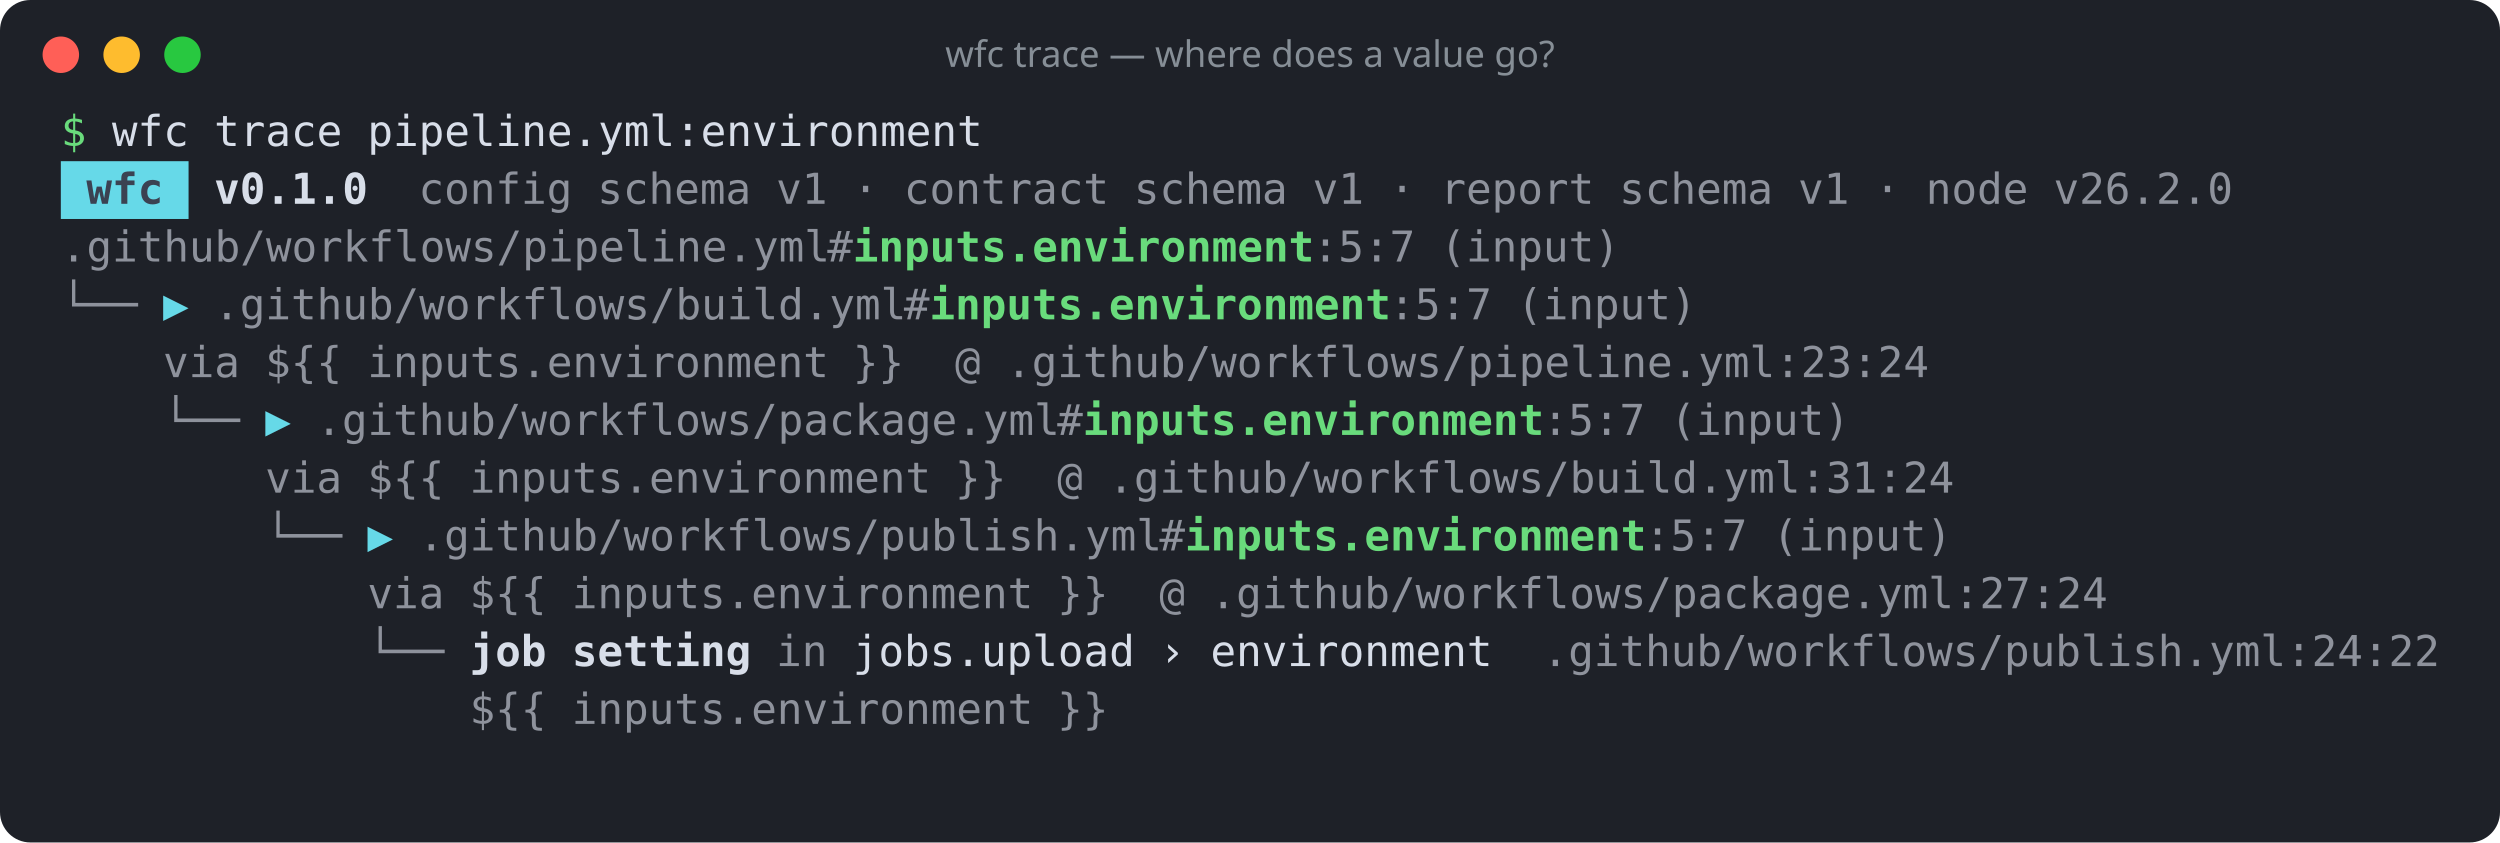
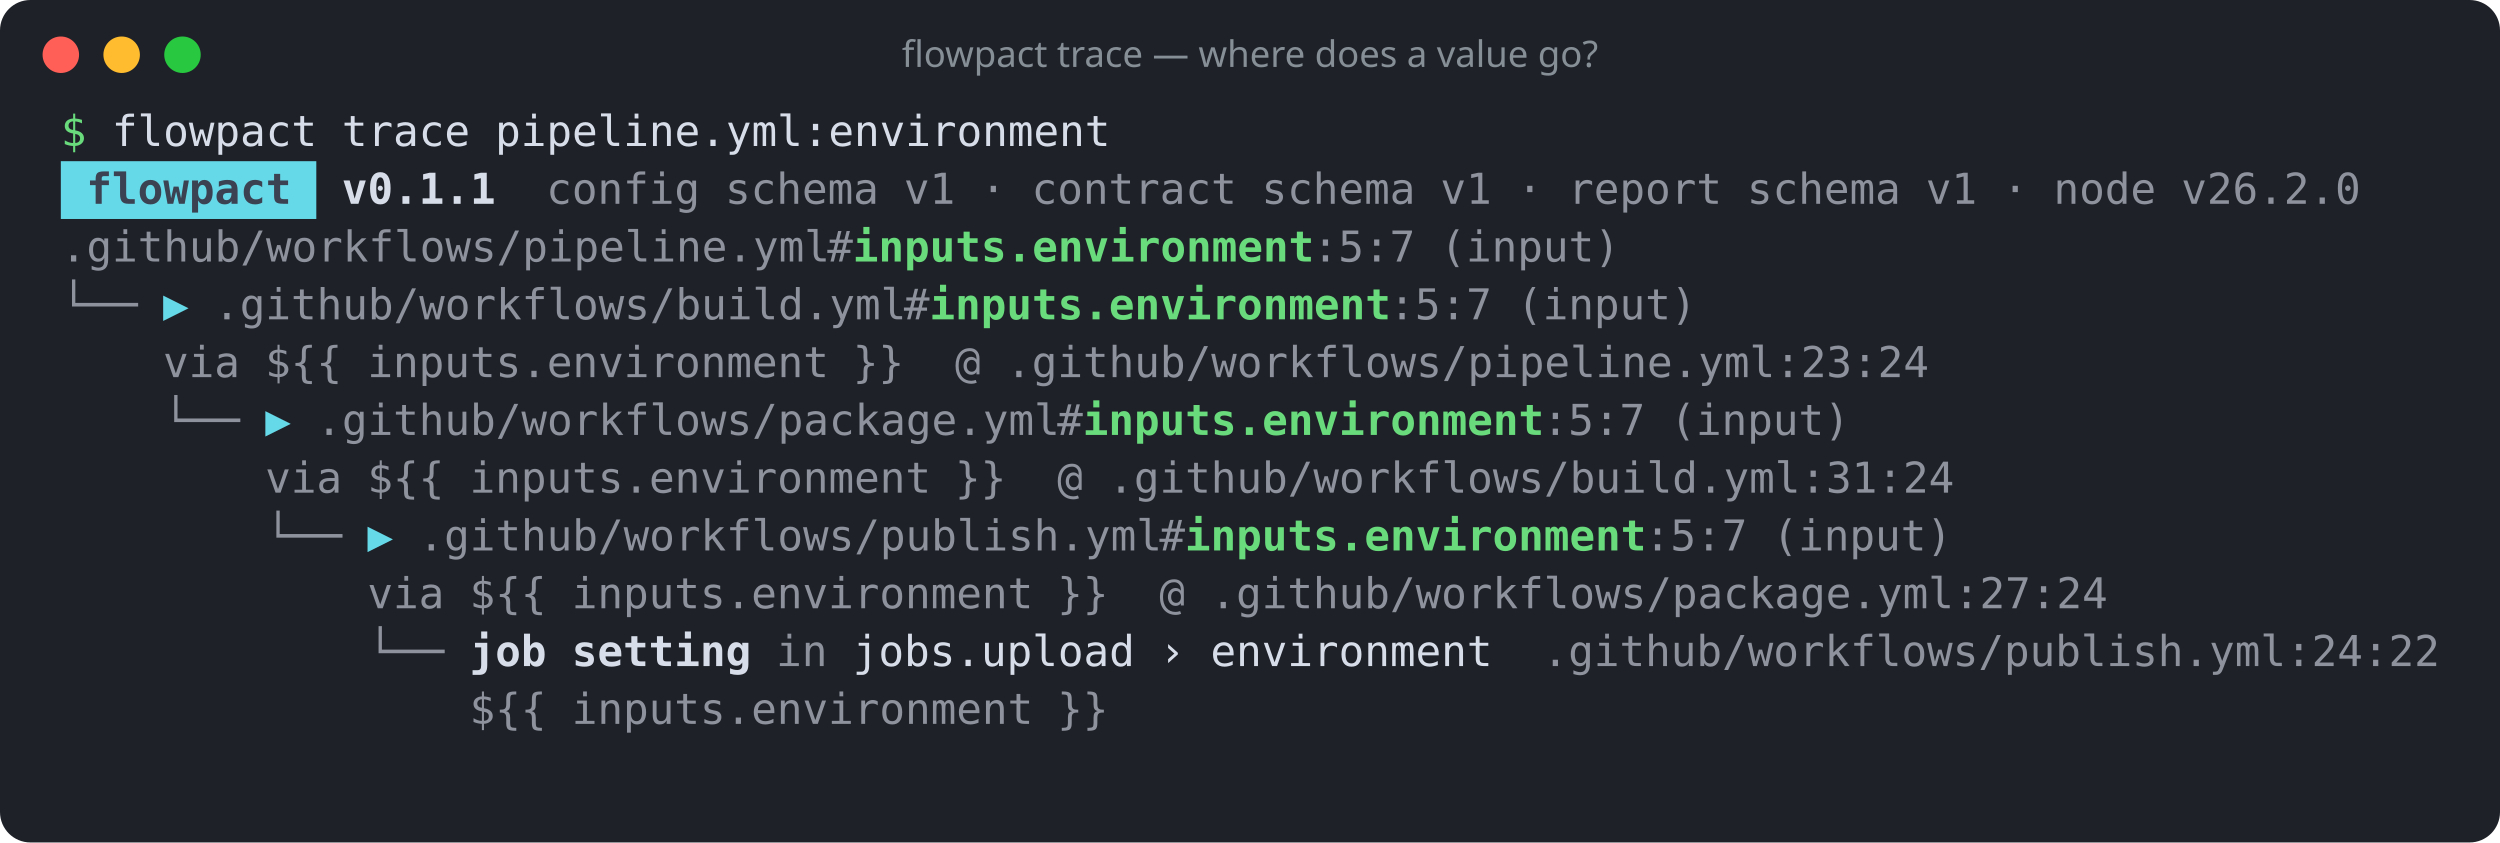
- <svg xmlns="http://www.w3.org/2000/svg" width="822" height="277" viewBox="0 0 822 277" role="img" aria-label="wfc trace — where does a value go?">
+ <svg xmlns="http://www.w3.org/2000/svg" width="822" height="277" viewBox="0 0 822 277" role="img" aria-label="flowpact trace — where does a value go?">
  <rect width="100%" height="100%" rx="10" fill="#1e2128" />
  <circle cx="20" cy="18" r="6" fill="#ff5f57" />
  <circle cx="40" cy="18" r="6" fill="#febc2e" />
  <circle cx="60" cy="18" r="6" fill="#28c840" />
-   <text x="411" y="22" fill="#868e96" font-family="ui-sans-serif,system-ui,sans-serif" font-size="12" text-anchor="middle">wfc trace — where does a value go?</text>
+   <text x="411" y="22" fill="#868e96" font-family="ui-sans-serif,system-ui,sans-serif" font-size="12" text-anchor="middle">flowpact trace — where does a value go?</text>
  <g font-family="ui-monospace,SFMono-Regular,Menlo,Consolas,monospace" font-size="14" xml:space="preserve">
    <text y="48">
      <tspan x="20.0" textLength="8.4" lengthAdjust="spacingAndGlyphs" fill="#69db7c">$</tspan>
-       <tspan x="36.8" textLength="25.2" lengthAdjust="spacingAndGlyphs" fill="#d8dee9">wfc</tspan>
-       <tspan x="70.4" textLength="42.0" lengthAdjust="spacingAndGlyphs" fill="#d8dee9">trace</tspan>
-       <tspan x="120.8" textLength="201.6" lengthAdjust="spacingAndGlyphs" fill="#d8dee9">pipeline.yml:environment</tspan>
+       <tspan x="36.8" textLength="67.2" lengthAdjust="spacingAndGlyphs" fill="#d8dee9">flowpact</tspan>
+       <tspan x="112.4" textLength="42.0" lengthAdjust="spacingAndGlyphs" fill="#d8dee9">trace</tspan>
+       <tspan x="162.8" textLength="201.6" lengthAdjust="spacingAndGlyphs" fill="#d8dee9">pipeline.yml:environment</tspan>
    </text>
-     <rect x="20" y="53" width="42" height="19" fill="#66d9e8" />
+     <rect x="20" y="53" width="84" height="19" fill="#66d9e8" />
    <text y="67">
-       <tspan x="28.4" textLength="25.2" lengthAdjust="spacingAndGlyphs" fill="#3b4252" font-weight="700">wfc</tspan>
-       <tspan x="70.4" textLength="50.4" lengthAdjust="spacingAndGlyphs" fill="#d8dee9" font-weight="700">v0.1.0</tspan>
-       <tspan x="137.6" textLength="50.4" lengthAdjust="spacingAndGlyphs" fill="#d8dee9" fill-opacity="0.6">config</tspan>
-       <tspan x="196.4" textLength="50.4" lengthAdjust="spacingAndGlyphs" fill="#d8dee9" fill-opacity="0.6">schema</tspan>
-       <tspan x="255.2" textLength="16.8" lengthAdjust="spacingAndGlyphs" fill="#d8dee9" fill-opacity="0.6">v1</tspan>
-       <tspan x="280.4" textLength="8.4" lengthAdjust="spacingAndGlyphs" fill="#d8dee9" fill-opacity="0.6">·</tspan>
-       <tspan x="297.2" textLength="67.2" lengthAdjust="spacingAndGlyphs" fill="#d8dee9" fill-opacity="0.6">contract</tspan>
-       <tspan x="372.8" textLength="50.4" lengthAdjust="spacingAndGlyphs" fill="#d8dee9" fill-opacity="0.6">schema</tspan>
-       <tspan x="431.6" textLength="16.8" lengthAdjust="spacingAndGlyphs" fill="#d8dee9" fill-opacity="0.6">v1</tspan>
-       <tspan x="456.8" textLength="8.4" lengthAdjust="spacingAndGlyphs" fill="#d8dee9" fill-opacity="0.6">·</tspan>
-       <tspan x="473.6" textLength="50.4" lengthAdjust="spacingAndGlyphs" fill="#d8dee9" fill-opacity="0.6">report</tspan>
-       <tspan x="532.4" textLength="50.4" lengthAdjust="spacingAndGlyphs" fill="#d8dee9" fill-opacity="0.6">schema</tspan>
-       <tspan x="591.2" textLength="16.8" lengthAdjust="spacingAndGlyphs" fill="#d8dee9" fill-opacity="0.6">v1</tspan>
-       <tspan x="616.4" textLength="8.4" lengthAdjust="spacingAndGlyphs" fill="#d8dee9" fill-opacity="0.6">·</tspan>
-       <tspan x="633.2" textLength="33.6" lengthAdjust="spacingAndGlyphs" fill="#d8dee9" fill-opacity="0.6">node</tspan>
-       <tspan x="675.2" textLength="58.8" lengthAdjust="spacingAndGlyphs" fill="#d8dee9" fill-opacity="0.6">v26.2.0</tspan>
+       <tspan x="28.4" textLength="67.2" lengthAdjust="spacingAndGlyphs" fill="#3b4252" font-weight="700">flowpact</tspan>
+       <tspan x="112.4" textLength="50.4" lengthAdjust="spacingAndGlyphs" fill="#d8dee9" font-weight="700">v0.1.1</tspan>
+       <tspan x="179.6" textLength="50.4" lengthAdjust="spacingAndGlyphs" fill="#d8dee9" fill-opacity="0.6">config</tspan>
+       <tspan x="238.4" textLength="50.4" lengthAdjust="spacingAndGlyphs" fill="#d8dee9" fill-opacity="0.6">schema</tspan>
+       <tspan x="297.2" textLength="16.8" lengthAdjust="spacingAndGlyphs" fill="#d8dee9" fill-opacity="0.6">v1</tspan>
+       <tspan x="322.4" textLength="8.4" lengthAdjust="spacingAndGlyphs" fill="#d8dee9" fill-opacity="0.6">·</tspan>
+       <tspan x="339.2" textLength="67.2" lengthAdjust="spacingAndGlyphs" fill="#d8dee9" fill-opacity="0.6">contract</tspan>
+       <tspan x="414.8" textLength="50.4" lengthAdjust="spacingAndGlyphs" fill="#d8dee9" fill-opacity="0.6">schema</tspan>
+       <tspan x="473.6" textLength="16.8" lengthAdjust="spacingAndGlyphs" fill="#d8dee9" fill-opacity="0.6">v1</tspan>
+       <tspan x="498.8" textLength="8.4" lengthAdjust="spacingAndGlyphs" fill="#d8dee9" fill-opacity="0.6">·</tspan>
+       <tspan x="515.6" textLength="50.4" lengthAdjust="spacingAndGlyphs" fill="#d8dee9" fill-opacity="0.6">report</tspan>
+       <tspan x="574.4" textLength="50.4" lengthAdjust="spacingAndGlyphs" fill="#d8dee9" fill-opacity="0.6">schema</tspan>
+       <tspan x="633.2" textLength="16.8" lengthAdjust="spacingAndGlyphs" fill="#d8dee9" fill-opacity="0.6">v1</tspan>
+       <tspan x="658.4" textLength="8.4" lengthAdjust="spacingAndGlyphs" fill="#d8dee9" fill-opacity="0.6">·</tspan>
+       <tspan x="675.2" textLength="33.6" lengthAdjust="spacingAndGlyphs" fill="#d8dee9" fill-opacity="0.6">node</tspan>
+       <tspan x="717.2" textLength="58.8" lengthAdjust="spacingAndGlyphs" fill="#d8dee9" fill-opacity="0.6">v26.2.0</tspan>
    </text>
    <text y="86">
      <tspan x="20.0" textLength="252.0" lengthAdjust="spacingAndGlyphs" fill="#d8dee9" fill-opacity="0.6">.github/workflows/pipeline.yml</tspan>
      <tspan x="272.0" textLength="8.4" lengthAdjust="spacingAndGlyphs" fill="#d8dee9" fill-opacity="0.6">#</tspan>
      <tspan x="280.4" textLength="151.2" lengthAdjust="spacingAndGlyphs" fill="#69db7c" font-weight="700">inputs.environment</tspan>
      <tspan x="431.6" textLength="33.6" lengthAdjust="spacingAndGlyphs" fill="#d8dee9" fill-opacity="0.6">:5:7</tspan>
      <tspan x="473.6" textLength="58.8" lengthAdjust="spacingAndGlyphs" fill="#d8dee9" fill-opacity="0.6">(input)</tspan>
    </text>
    <text y="105">
      <tspan x="20.0" textLength="25.2" lengthAdjust="spacingAndGlyphs" fill="#d8dee9" fill-opacity="0.6">└──</tspan>
      <tspan x="53.6" textLength="8.4" lengthAdjust="spacingAndGlyphs" fill="#66d9e8">▶</tspan>
      <tspan x="70.4" textLength="226.8" lengthAdjust="spacingAndGlyphs" fill="#d8dee9" fill-opacity="0.6">.github/workflows/build.yml</tspan>
      <tspan x="297.2" textLength="8.4" lengthAdjust="spacingAndGlyphs" fill="#d8dee9" fill-opacity="0.6">#</tspan>
      <tspan x="305.6" textLength="151.2" lengthAdjust="spacingAndGlyphs" fill="#69db7c" font-weight="700">inputs.environment</tspan>
      <tspan x="456.8" textLength="33.6" lengthAdjust="spacingAndGlyphs" fill="#d8dee9" fill-opacity="0.6">:5:7</tspan>
      <tspan x="498.8" textLength="58.8" lengthAdjust="spacingAndGlyphs" fill="#d8dee9" fill-opacity="0.6">(input)</tspan>
    </text>
    <text y="124">
      <tspan x="53.6" textLength="25.2" lengthAdjust="spacingAndGlyphs" fill="#d8dee9" fill-opacity="0.6">via</tspan>
      <tspan x="87.2" textLength="25.2" lengthAdjust="spacingAndGlyphs" fill="#d8dee9" fill-opacity="0.6">${{</tspan>
      <tspan x="120.8" textLength="151.2" lengthAdjust="spacingAndGlyphs" fill="#d8dee9" fill-opacity="0.6">inputs.environment</tspan>
      <tspan x="280.4" textLength="16.8" lengthAdjust="spacingAndGlyphs" fill="#d8dee9" fill-opacity="0.6">}}</tspan>
      <tspan x="314.0" textLength="8.4" lengthAdjust="spacingAndGlyphs" fill="#d8dee9" fill-opacity="0.6">@</tspan>
      <tspan x="330.8" textLength="302.4" lengthAdjust="spacingAndGlyphs" fill="#d8dee9" fill-opacity="0.6">.github/workflows/pipeline.yml:23:24</tspan>
    </text>
    <text y="143">
      <tspan x="53.6" textLength="25.2" lengthAdjust="spacingAndGlyphs" fill="#d8dee9" fill-opacity="0.6">└──</tspan>
      <tspan x="87.2" textLength="8.4" lengthAdjust="spacingAndGlyphs" fill="#66d9e8">▶</tspan>
      <tspan x="104.0" textLength="243.6" lengthAdjust="spacingAndGlyphs" fill="#d8dee9" fill-opacity="0.6">.github/workflows/package.yml</tspan>
      <tspan x="347.6" textLength="8.4" lengthAdjust="spacingAndGlyphs" fill="#d8dee9" fill-opacity="0.6">#</tspan>
      <tspan x="356.0" textLength="151.2" lengthAdjust="spacingAndGlyphs" fill="#69db7c" font-weight="700">inputs.environment</tspan>
      <tspan x="507.2" textLength="33.6" lengthAdjust="spacingAndGlyphs" fill="#d8dee9" fill-opacity="0.6">:5:7</tspan>
      <tspan x="549.2" textLength="58.8" lengthAdjust="spacingAndGlyphs" fill="#d8dee9" fill-opacity="0.6">(input)</tspan>
    </text>
    <text y="162">
      <tspan x="87.2" textLength="25.2" lengthAdjust="spacingAndGlyphs" fill="#d8dee9" fill-opacity="0.6">via</tspan>
      <tspan x="120.8" textLength="25.2" lengthAdjust="spacingAndGlyphs" fill="#d8dee9" fill-opacity="0.6">${{</tspan>
      <tspan x="154.4" textLength="151.2" lengthAdjust="spacingAndGlyphs" fill="#d8dee9" fill-opacity="0.6">inputs.environment</tspan>
      <tspan x="314.0" textLength="16.8" lengthAdjust="spacingAndGlyphs" fill="#d8dee9" fill-opacity="0.6">}}</tspan>
      <tspan x="347.6" textLength="8.4" lengthAdjust="spacingAndGlyphs" fill="#d8dee9" fill-opacity="0.6">@</tspan>
      <tspan x="364.4" textLength="277.2" lengthAdjust="spacingAndGlyphs" fill="#d8dee9" fill-opacity="0.6">.github/workflows/build.yml:31:24</tspan>
    </text>
    <text y="181">
      <tspan x="87.2" textLength="25.2" lengthAdjust="spacingAndGlyphs" fill="#d8dee9" fill-opacity="0.6">└──</tspan>
      <tspan x="120.8" textLength="8.4" lengthAdjust="spacingAndGlyphs" fill="#66d9e8">▶</tspan>
      <tspan x="137.6" textLength="243.6" lengthAdjust="spacingAndGlyphs" fill="#d8dee9" fill-opacity="0.6">.github/workflows/publish.yml</tspan>
      <tspan x="381.2" textLength="8.4" lengthAdjust="spacingAndGlyphs" fill="#d8dee9" fill-opacity="0.6">#</tspan>
      <tspan x="389.6" textLength="151.2" lengthAdjust="spacingAndGlyphs" fill="#69db7c" font-weight="700">inputs.environment</tspan>
      <tspan x="540.8" textLength="33.6" lengthAdjust="spacingAndGlyphs" fill="#d8dee9" fill-opacity="0.6">:5:7</tspan>
      <tspan x="582.8" textLength="58.8" lengthAdjust="spacingAndGlyphs" fill="#d8dee9" fill-opacity="0.6">(input)</tspan>
    </text>
    <text y="200">
      <tspan x="120.8" textLength="25.2" lengthAdjust="spacingAndGlyphs" fill="#d8dee9" fill-opacity="0.6">via</tspan>
      <tspan x="154.4" textLength="25.2" lengthAdjust="spacingAndGlyphs" fill="#d8dee9" fill-opacity="0.6">${{</tspan>
      <tspan x="188.0" textLength="151.2" lengthAdjust="spacingAndGlyphs" fill="#d8dee9" fill-opacity="0.6">inputs.environment</tspan>
      <tspan x="347.6" textLength="16.8" lengthAdjust="spacingAndGlyphs" fill="#d8dee9" fill-opacity="0.6">}}</tspan>
      <tspan x="381.2" textLength="8.4" lengthAdjust="spacingAndGlyphs" fill="#d8dee9" fill-opacity="0.6">@</tspan>
      <tspan x="398.0" textLength="294.0" lengthAdjust="spacingAndGlyphs" fill="#d8dee9" fill-opacity="0.6">.github/workflows/package.yml:27:24</tspan>
    </text>
    <text y="219">
      <tspan x="120.8" textLength="25.2" lengthAdjust="spacingAndGlyphs" fill="#d8dee9" fill-opacity="0.6">└──</tspan>
      <tspan x="154.4" textLength="25.2" lengthAdjust="spacingAndGlyphs" fill="#d8dee9" font-weight="700">job</tspan>
      <tspan x="188.0" textLength="58.8" lengthAdjust="spacingAndGlyphs" fill="#d8dee9" font-weight="700">setting</tspan>
      <tspan x="255.2" textLength="16.8" lengthAdjust="spacingAndGlyphs" fill="#d8dee9" fill-opacity="0.6">in</tspan>
      <tspan x="280.4" textLength="92.4" lengthAdjust="spacingAndGlyphs" fill="#d8dee9">jobs.upload</tspan>
      <tspan x="381.2" textLength="8.4" lengthAdjust="spacingAndGlyphs" fill="#d8dee9">›</tspan>
      <tspan x="398.0" textLength="92.4" lengthAdjust="spacingAndGlyphs" fill="#d8dee9">environment</tspan>
      <tspan x="507.2" textLength="294.0" lengthAdjust="spacingAndGlyphs" fill="#d8dee9" fill-opacity="0.6">.github/workflows/publish.yml:24:22</tspan>
    </text>
    <text y="238">
      <tspan x="154.4" textLength="25.2" lengthAdjust="spacingAndGlyphs" fill="#d8dee9" fill-opacity="0.6">${{</tspan>
      <tspan x="188.0" textLength="151.2" lengthAdjust="spacingAndGlyphs" fill="#d8dee9" fill-opacity="0.6">inputs.environment</tspan>
      <tspan x="347.6" textLength="16.8" lengthAdjust="spacingAndGlyphs" fill="#d8dee9" fill-opacity="0.6">}}</tspan>
    </text>
  </g>
</svg>
